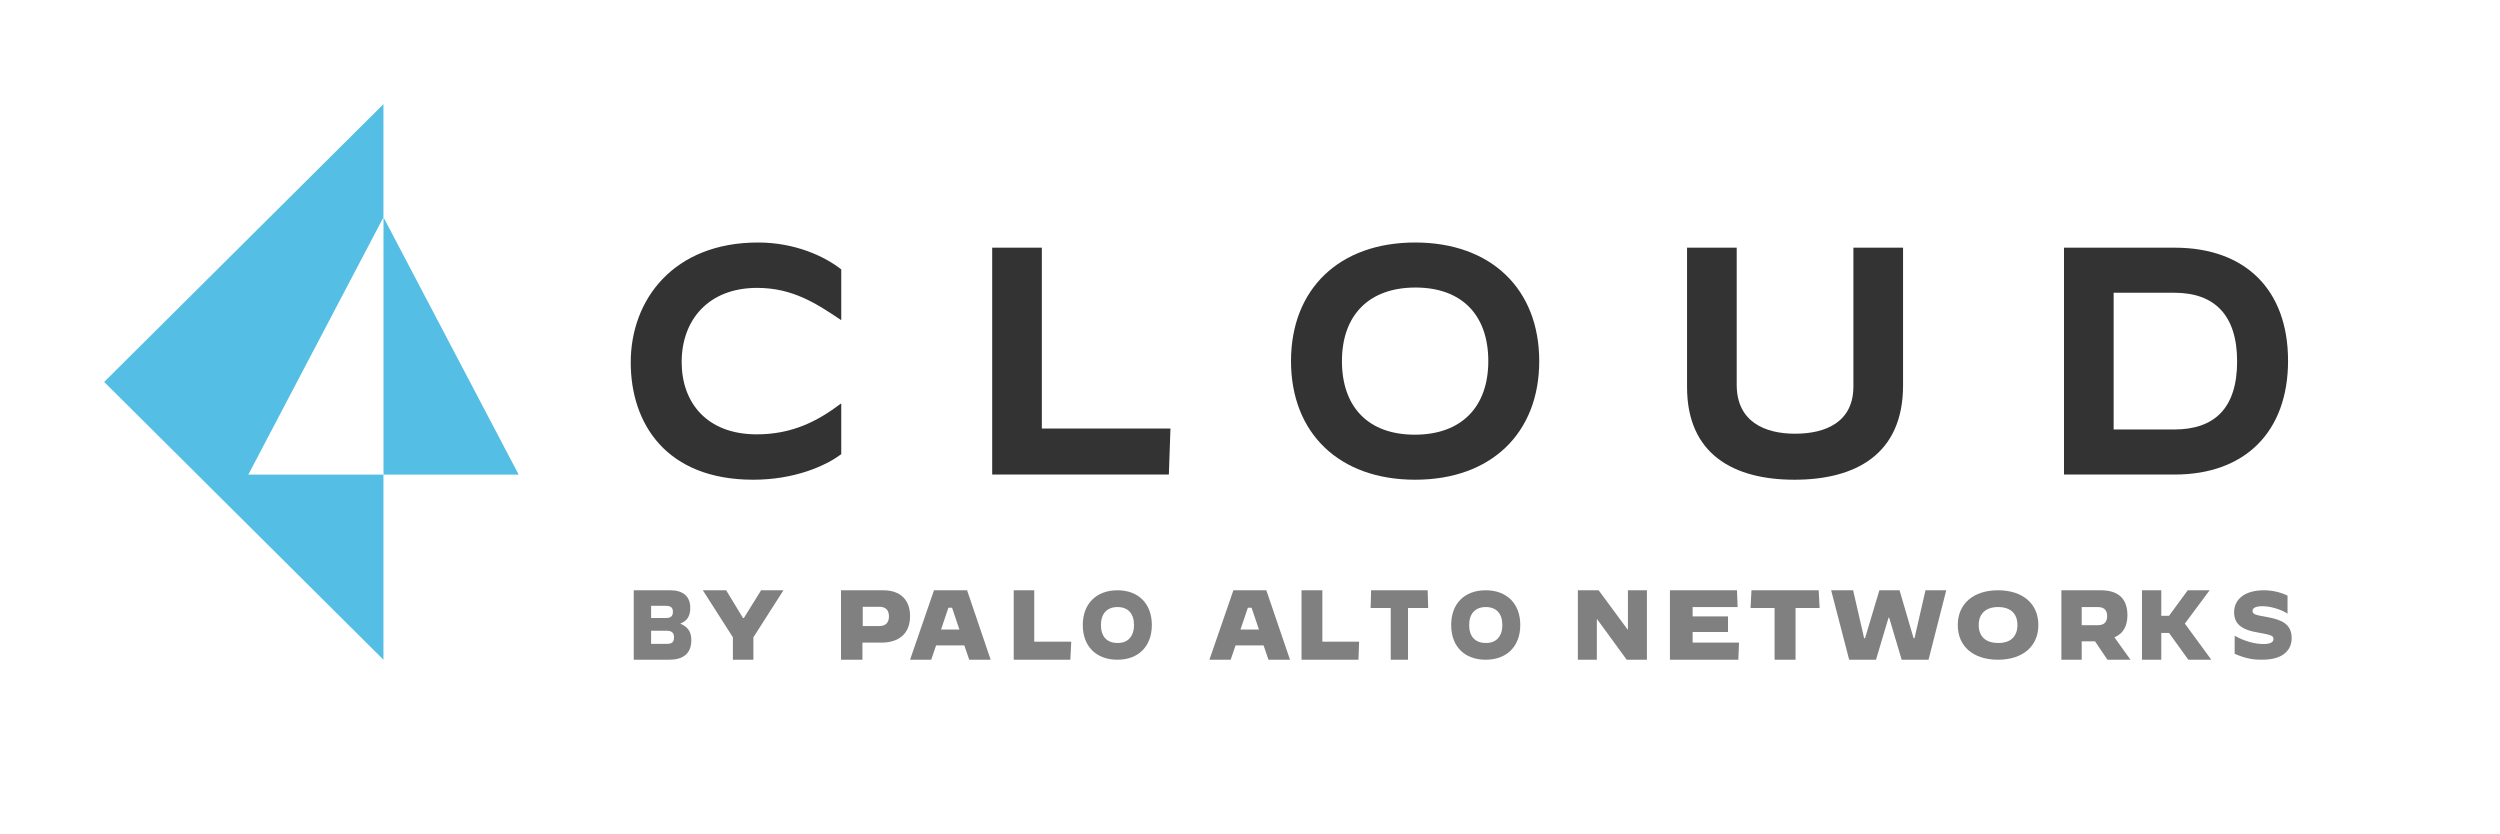
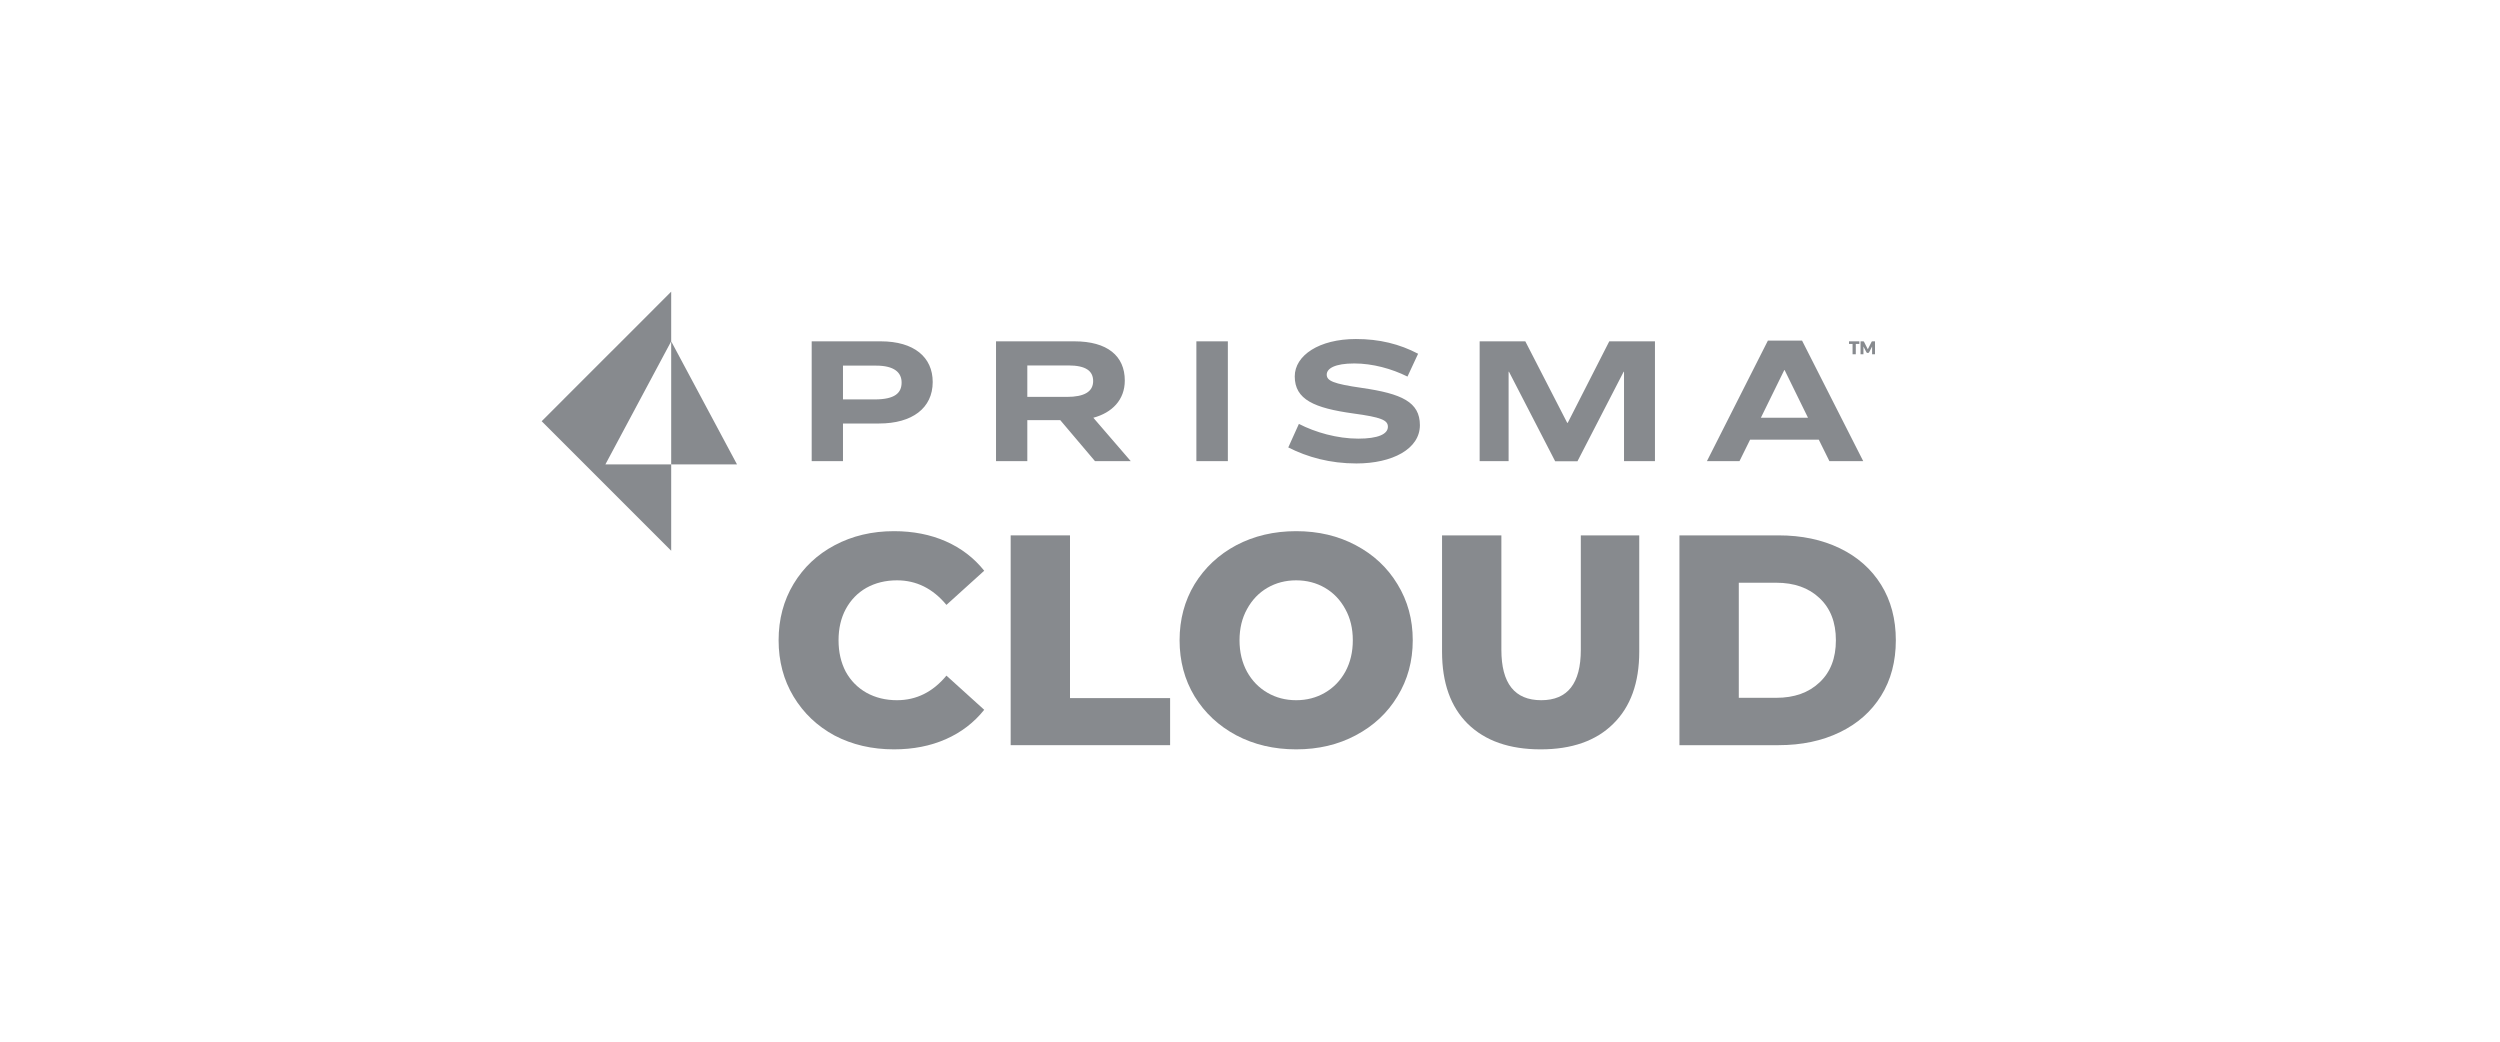
- <svg xmlns="http://www.w3.org/2000/svg" width="72" height="24" viewBox="0 0 72 24" fill="none">
-   <path d="M21.693 13.816C22.872 13.816 23.773 13.424 24.228 13.079V11.623H24.218C23.541 12.136 22.807 12.509 21.795 12.509C20.356 12.509 19.632 11.595 19.632 10.428C19.632 9.205 20.412 8.291 21.805 8.291C22.835 8.291 23.522 8.748 24.218 9.215H24.228V7.759C23.754 7.385 22.9 6.984 21.832 6.984C19.4 6.984 18.165 8.627 18.165 10.437C18.165 12.211 19.196 13.816 21.693 13.816Z" fill="#333333" />
-   <path d="M28.575 13.667H33.663L33.709 12.341H30.005V7.133H28.575V13.667Z" fill="#333333" />
-   <path d="M40.756 13.816C42.947 13.816 44.33 12.472 44.33 10.4C44.33 8.328 42.947 6.984 40.756 6.984C38.565 6.984 37.181 8.328 37.181 10.4C37.181 12.472 38.565 13.816 40.756 13.816ZM40.746 12.519C39.4 12.519 38.648 11.716 38.648 10.4C38.648 9.084 39.419 8.281 40.765 8.281C42.111 8.281 42.863 9.084 42.863 10.4C42.863 11.716 42.093 12.519 40.746 12.519Z" fill="#333333" />
-   <path d="M51.679 13.816C53.425 13.816 54.808 13.097 54.808 11.1V7.133H53.378V11.128C53.378 12.164 52.57 12.491 51.698 12.491C50.825 12.491 50.017 12.145 50.017 11.081V7.133H48.587V11.147C48.587 13.088 49.934 13.816 51.679 13.816Z" fill="#333333" />
-   <path d="M59.443 13.667H62.628C64.67 13.667 65.896 12.425 65.896 10.391C65.896 8.347 64.67 7.133 62.628 7.133H59.443V13.667ZM60.873 12.369V8.431H62.618C63.77 8.431 64.429 9.065 64.429 10.409C64.429 11.763 63.77 12.369 62.618 12.369H60.873Z" fill="#333333" />
-   <path d="M18.252 17H19.312C19.66 17 19.88 17.17 19.88 17.502C19.88 17.727 19.804 17.879 19.592 17.96C19.812 18.058 19.91 18.193 19.91 18.435C19.91 18.848 19.645 19 19.274 19H18.252V17ZM19.184 17.798C19.32 17.798 19.38 17.744 19.38 17.619C19.38 17.502 19.32 17.448 19.184 17.448H18.752V17.798H19.184ZM19.206 18.543C19.358 18.543 19.411 18.489 19.411 18.354C19.411 18.229 19.35 18.166 19.206 18.166H18.752V18.543H19.206Z" fill="#808080" />
-   <path d="M21.107 18.354L20.242 17H20.913L21.398 17.798H21.424L21.919 17H22.563L21.698 18.354V19H21.107V18.354Z" fill="#808080" />
-   <path d="M24.221 17H25.437C25.943 17 26.21 17.287 26.21 17.744C26.21 18.265 25.869 18.507 25.391 18.507H24.838V19H24.221V17ZM25.326 18.031C25.52 18.031 25.602 17.915 25.602 17.753C25.602 17.574 25.51 17.475 25.326 17.475H24.847V18.031H25.326Z" fill="#808080" />
-   <path d="M26.899 17H27.852L28.531 19H27.914L27.772 18.587H26.96L26.819 19H26.21L26.899 17ZM27.102 18.13H27.631L27.419 17.502H27.314L27.102 18.13Z" fill="#808080" />
-   <path d="M29.195 17H29.786V18.48H30.852L30.826 19H29.195V17Z" fill="#808080" />
-   <path d="M31.184 18C31.184 17.39 31.574 17 32.183 17C32.791 17 33.173 17.39 33.173 18C33.173 18.61 32.791 19 32.183 19C31.574 19 31.184 18.619 31.184 18ZM32.659 18C32.659 17.669 32.487 17.483 32.183 17.483C31.878 17.483 31.707 17.678 31.707 18C31.707 18.331 31.878 18.517 32.183 18.517C32.479 18.525 32.659 18.331 32.659 18Z" fill="#808080" />
-   <path d="M35.522 17H36.47L37.152 19H36.532L36.391 18.587H35.584L35.443 19H34.831L35.522 17ZM35.726 18.13H36.258L36.045 17.502H35.939L35.726 18.13Z" fill="#808080" />
-   <path d="M37.484 17H38.084V18.48H39.142L39.124 19H37.484V17Z" fill="#808080" />
-   <path d="M40.053 17.511H39.474L39.488 17H41.117L41.131 17.511H40.551V19H40.053V17.511Z" fill="#808080" />
-   <path d="M41.794 18C41.794 17.381 42.178 17 42.789 17C43.4 17 43.784 17.39 43.784 18C43.784 18.61 43.4 19 42.789 19C42.178 19 41.794 18.619 41.794 18ZM43.267 18C43.267 17.669 43.095 17.483 42.789 17.483C42.484 17.483 42.312 17.678 42.312 18C42.312 18.331 42.484 18.517 42.789 18.517C43.087 18.525 43.267 18.331 43.267 18Z" fill="#808080" />
-   <path d="M45.442 17H46.041L46.875 18.13H46.884V17H47.431V19H46.849L45.998 17.834H45.989V19H45.442V17Z" fill="#808080" />
-   <path d="M48.094 17H50.025L50.044 17.484H48.748V17.753H49.767V18.202H48.748V18.507H50.084L50.064 19H48.094V17Z" fill="#808080" />
-   <path d="M51.108 17.511H50.416L50.442 17H52.378L52.405 17.511H51.712V19H51.108V17.511Z" fill="#808080" />
-   <path d="M52.737 17H53.37L53.687 18.381H53.713L54.126 17H54.707L55.111 18.381H55.138L55.454 17H56.052L55.542 19H54.768L54.408 17.789H54.39L54.029 19H53.256L52.737 17Z" fill="#808080" />
-   <path d="M56.384 18C56.384 17.39 56.832 17 57.544 17C58.257 17 58.705 17.39 58.705 18C58.705 18.61 58.257 19 57.544 19C56.832 19 56.384 18.619 56.384 18ZM58.102 18C58.102 17.669 57.901 17.483 57.544 17.483C57.188 17.483 56.987 17.678 56.987 18C56.987 18.331 57.188 18.517 57.544 18.517C57.901 18.525 58.102 18.331 58.102 18Z" fill="#808080" />
-   <path d="M59.368 17H60.503C61.017 17 61.27 17.251 61.27 17.718C61.27 18.04 61.14 18.256 60.895 18.354L61.358 19H60.694L60.337 18.471H59.953V19H59.368V17ZM60.424 18.005C60.616 18.005 60.686 17.897 60.686 17.744C60.686 17.592 60.616 17.484 60.424 17.484H59.953V18.005H60.424Z" fill="#808080" />
-   <path d="M61.689 17H62.245V17.735H62.468L63.007 17H63.637L62.924 17.96L63.679 18.991L63.67 19H63.024L62.468 18.229H62.245V19H61.689V17Z" fill="#808080" />
-   <path d="M64.358 18.829V18.31C64.651 18.472 64.945 18.548 65.191 18.548C65.381 18.548 65.476 18.497 65.476 18.404C65.476 18.31 65.413 18.285 65.032 18.217C64.62 18.148 64.342 18.012 64.342 17.63C64.342 17.272 64.635 17 65.199 17C65.429 17 65.667 17.051 65.881 17.153V17.672C65.675 17.544 65.389 17.459 65.159 17.459C64.961 17.459 64.873 17.511 64.873 17.596C64.873 17.706 65 17.715 65.31 17.774C65.722 17.851 66 17.978 66 18.378C66 18.693 65.786 18.999 65.159 18.999C64.858 19.008 64.612 18.94 64.358 18.829Z" fill="#808080" />
-   <path d="M11.045 13.668V6.259L14.937 13.668H11.045Z" fill="#54BEE4" />
-   <path d="M11.043 6.259L7.152 13.668H11.043V19L3 11L11.043 3V6.259Z" fill="#54BEE4" />
+ <svg xmlns="http://www.w3.org/2000/svg" width="120" height="50" viewBox="0 0 120 50" fill="none">
+   <path d="M42.912 35.969C41.857 35.969 40.907 35.749 40.063 35.307C39.229 34.857 38.572 34.233 38.092 33.437C37.613 32.641 37.373 31.74 37.373 30.733C37.373 29.726 37.613 28.824 38.092 28.028C38.572 27.232 39.229 26.614 40.063 26.172C40.907 25.722 41.857 25.496 42.912 25.496C43.832 25.496 44.662 25.659 45.401 25.985C46.139 26.311 46.753 26.782 47.242 27.395L45.429 29.035C44.777 28.249 43.986 27.856 43.056 27.856C42.509 27.856 42.02 27.976 41.588 28.215C41.166 28.455 40.835 28.796 40.596 29.237C40.365 29.668 40.25 30.167 40.25 30.733C40.25 31.299 40.365 31.802 40.596 32.243C40.835 32.675 41.166 33.011 41.588 33.25C42.02 33.49 42.509 33.61 43.056 33.61C43.986 33.61 44.777 33.217 45.429 32.43L47.242 34.07C46.753 34.684 46.139 35.154 45.401 35.48C44.662 35.806 43.832 35.969 42.912 35.969Z" fill="#878A8E" />
+   <path d="M48.512 25.698H51.36V33.509H56.165V35.768H48.512V25.698Z" fill="#878A8E" />
+   <path d="M62.216 35.969C61.151 35.969 60.193 35.744 59.339 35.293C58.495 34.842 57.828 34.219 57.339 33.423C56.86 32.627 56.62 31.73 56.62 30.733C56.62 29.735 56.86 28.839 57.339 28.043C57.828 27.247 58.495 26.623 59.339 26.172C60.193 25.722 61.151 25.496 62.216 25.496C63.281 25.496 64.235 25.722 65.079 26.172C65.932 26.623 66.599 27.247 67.079 28.043C67.568 28.839 67.812 29.735 67.812 30.733C67.812 31.73 67.568 32.627 67.079 33.423C66.599 34.219 65.932 34.842 65.079 35.293C64.235 35.744 63.281 35.969 62.216 35.969ZM62.216 33.61C62.724 33.61 63.185 33.49 63.597 33.25C64.01 33.011 64.336 32.675 64.575 32.243C64.815 31.802 64.935 31.299 64.935 30.733C64.935 30.167 64.815 29.668 64.575 29.237C64.336 28.796 64.01 28.455 63.597 28.215C63.185 27.976 62.724 27.856 62.216 27.856C61.708 27.856 61.247 27.976 60.835 28.215C60.423 28.455 60.097 28.796 59.857 29.237C59.617 29.668 59.497 30.167 59.497 30.733C59.497 31.299 59.617 31.802 59.857 32.243C60.097 32.675 60.423 33.011 60.835 33.25C61.247 33.49 61.708 33.61 62.216 33.61Z" fill="#878A8E" />
+   <path d="M73.951 35.969C72.455 35.969 71.289 35.562 70.455 34.746C69.63 33.931 69.218 32.776 69.218 31.279V25.698H72.066V31.193C72.066 32.804 72.704 33.61 73.98 33.61C75.246 33.61 75.879 32.804 75.879 31.193V25.698H78.684V31.279C78.684 32.776 78.266 33.931 77.432 34.746C76.607 35.562 75.447 35.969 73.951 35.969Z" fill="#878A8E" />
+   <path d="M80.613 25.698H85.375C86.478 25.698 87.456 25.904 88.31 26.316C89.163 26.729 89.825 27.314 90.295 28.071C90.765 28.829 91 29.716 91 30.733C91 31.749 90.765 32.637 90.295 33.394C89.825 34.152 89.163 34.737 88.31 35.149C87.456 35.562 86.478 35.768 85.375 35.768H80.613V25.698ZM85.26 33.495C86.123 33.495 86.814 33.25 87.332 32.761C87.859 32.272 88.123 31.596 88.123 30.733C88.123 29.87 87.859 29.194 87.332 28.704C86.814 28.215 86.123 27.971 85.26 27.971H83.462V33.495H85.26Z" fill="#878A8E" />
+   <path fill-rule="evenodd" clip-rule="evenodd" d="M67.559 18.076L68.069 16.98C67.18 16.513 66.214 16.272 65.083 16.273C63.322 16.273 62.148 17.058 62.148 18.068C62.148 19.181 63.09 19.587 64.954 19.846C66.3 20.028 66.619 20.166 66.619 20.485C66.619 20.839 66.145 21.055 65.195 21.055C64.186 21.055 63.133 20.752 62.347 20.347L61.837 21.477C62.761 21.944 63.839 22.246 65.108 22.246C66.826 22.246 68.155 21.555 68.155 20.407C68.155 19.294 67.275 18.896 65.375 18.62C63.977 18.421 63.683 18.274 63.683 17.981C63.683 17.688 64.072 17.446 65.004 17.446C65.884 17.446 66.799 17.697 67.559 18.076ZM42.276 16.384C43.873 16.384 44.77 17.143 44.77 18.335C44.77 19.595 43.778 20.328 42.198 20.328H40.463V22.133H38.961V16.384H42.276ZM40.463 19.172H41.983C42.958 19.172 43.277 18.862 43.277 18.361C43.277 17.878 42.923 17.55 42.051 17.55H40.463V19.172ZM49.311 22.133H47.809V16.384H51.572C53.152 16.384 53.99 17.083 53.99 18.265C53.99 19.198 53.377 19.811 52.48 20.052L54.275 22.133H52.558L50.891 20.165H49.311V22.133ZM49.311 19.051H51.21C52.048 19.051 52.471 18.8 52.471 18.291C52.471 17.808 52.126 17.541 51.279 17.541H49.311V19.051ZM58.937 16.384V22.133H57.426V16.384H58.937ZM73.215 16.384L75.225 20.294H75.252L77.245 16.384H79.438V22.133H77.953V17.842H77.936L75.718 22.141H74.648L72.43 17.842H72.413V22.133H71.023V16.384H73.215ZM87.302 21.105H84.004L83.496 22.133H81.933L84.859 16.349H86.499L89.434 22.133H87.811L87.302 21.105ZM84.522 20.052H86.784L85.662 17.764H85.645L84.522 20.052ZM90 16.384V17.005H89.861V16.649C89.861 16.646 89.861 16.643 89.861 16.64V16.64V16.64C89.861 16.637 89.862 16.633 89.862 16.63L89.718 16.909C89.713 16.919 89.705 16.928 89.695 16.934C89.686 16.94 89.674 16.942 89.662 16.942H89.643C89.631 16.942 89.62 16.939 89.611 16.934C89.602 16.928 89.594 16.92 89.588 16.909L89.444 16.63C89.444 16.634 89.444 16.637 89.445 16.641C89.445 16.644 89.445 16.647 89.445 16.649V17.005H89.306V16.384H89.421C89.428 16.384 89.433 16.384 89.438 16.385C89.443 16.385 89.447 16.386 89.452 16.388C89.457 16.39 89.461 16.392 89.465 16.396C89.468 16.399 89.472 16.404 89.475 16.41L89.63 16.718C89.636 16.728 89.641 16.739 89.646 16.751L89.65 16.76L89.654 16.768C89.656 16.765 89.657 16.762 89.659 16.759C89.66 16.756 89.661 16.753 89.662 16.75C89.667 16.739 89.674 16.727 89.68 16.716L89.834 16.41C89.837 16.404 89.84 16.401 89.843 16.397L89.844 16.396C89.847 16.392 89.852 16.389 89.857 16.388C89.861 16.386 89.865 16.385 89.871 16.385C89.876 16.384 89.881 16.384 89.888 16.384H90ZM89.249 16.384H88.752V16.51H88.923V17.005H89.078V16.51H89.249V16.384Z" fill="#878A8E" />
+   <path d="M29.059 22.291L32.217 16.383V14L29.685 16.534L29.18 17.037L26 20.218L32.217 26.436V22.291H29.059Z" fill="#878A8E" />
+   <path d="M32.217 16.383V22.291L35.376 22.291L32.217 16.383Z" fill="#878A8E" />
</svg>
